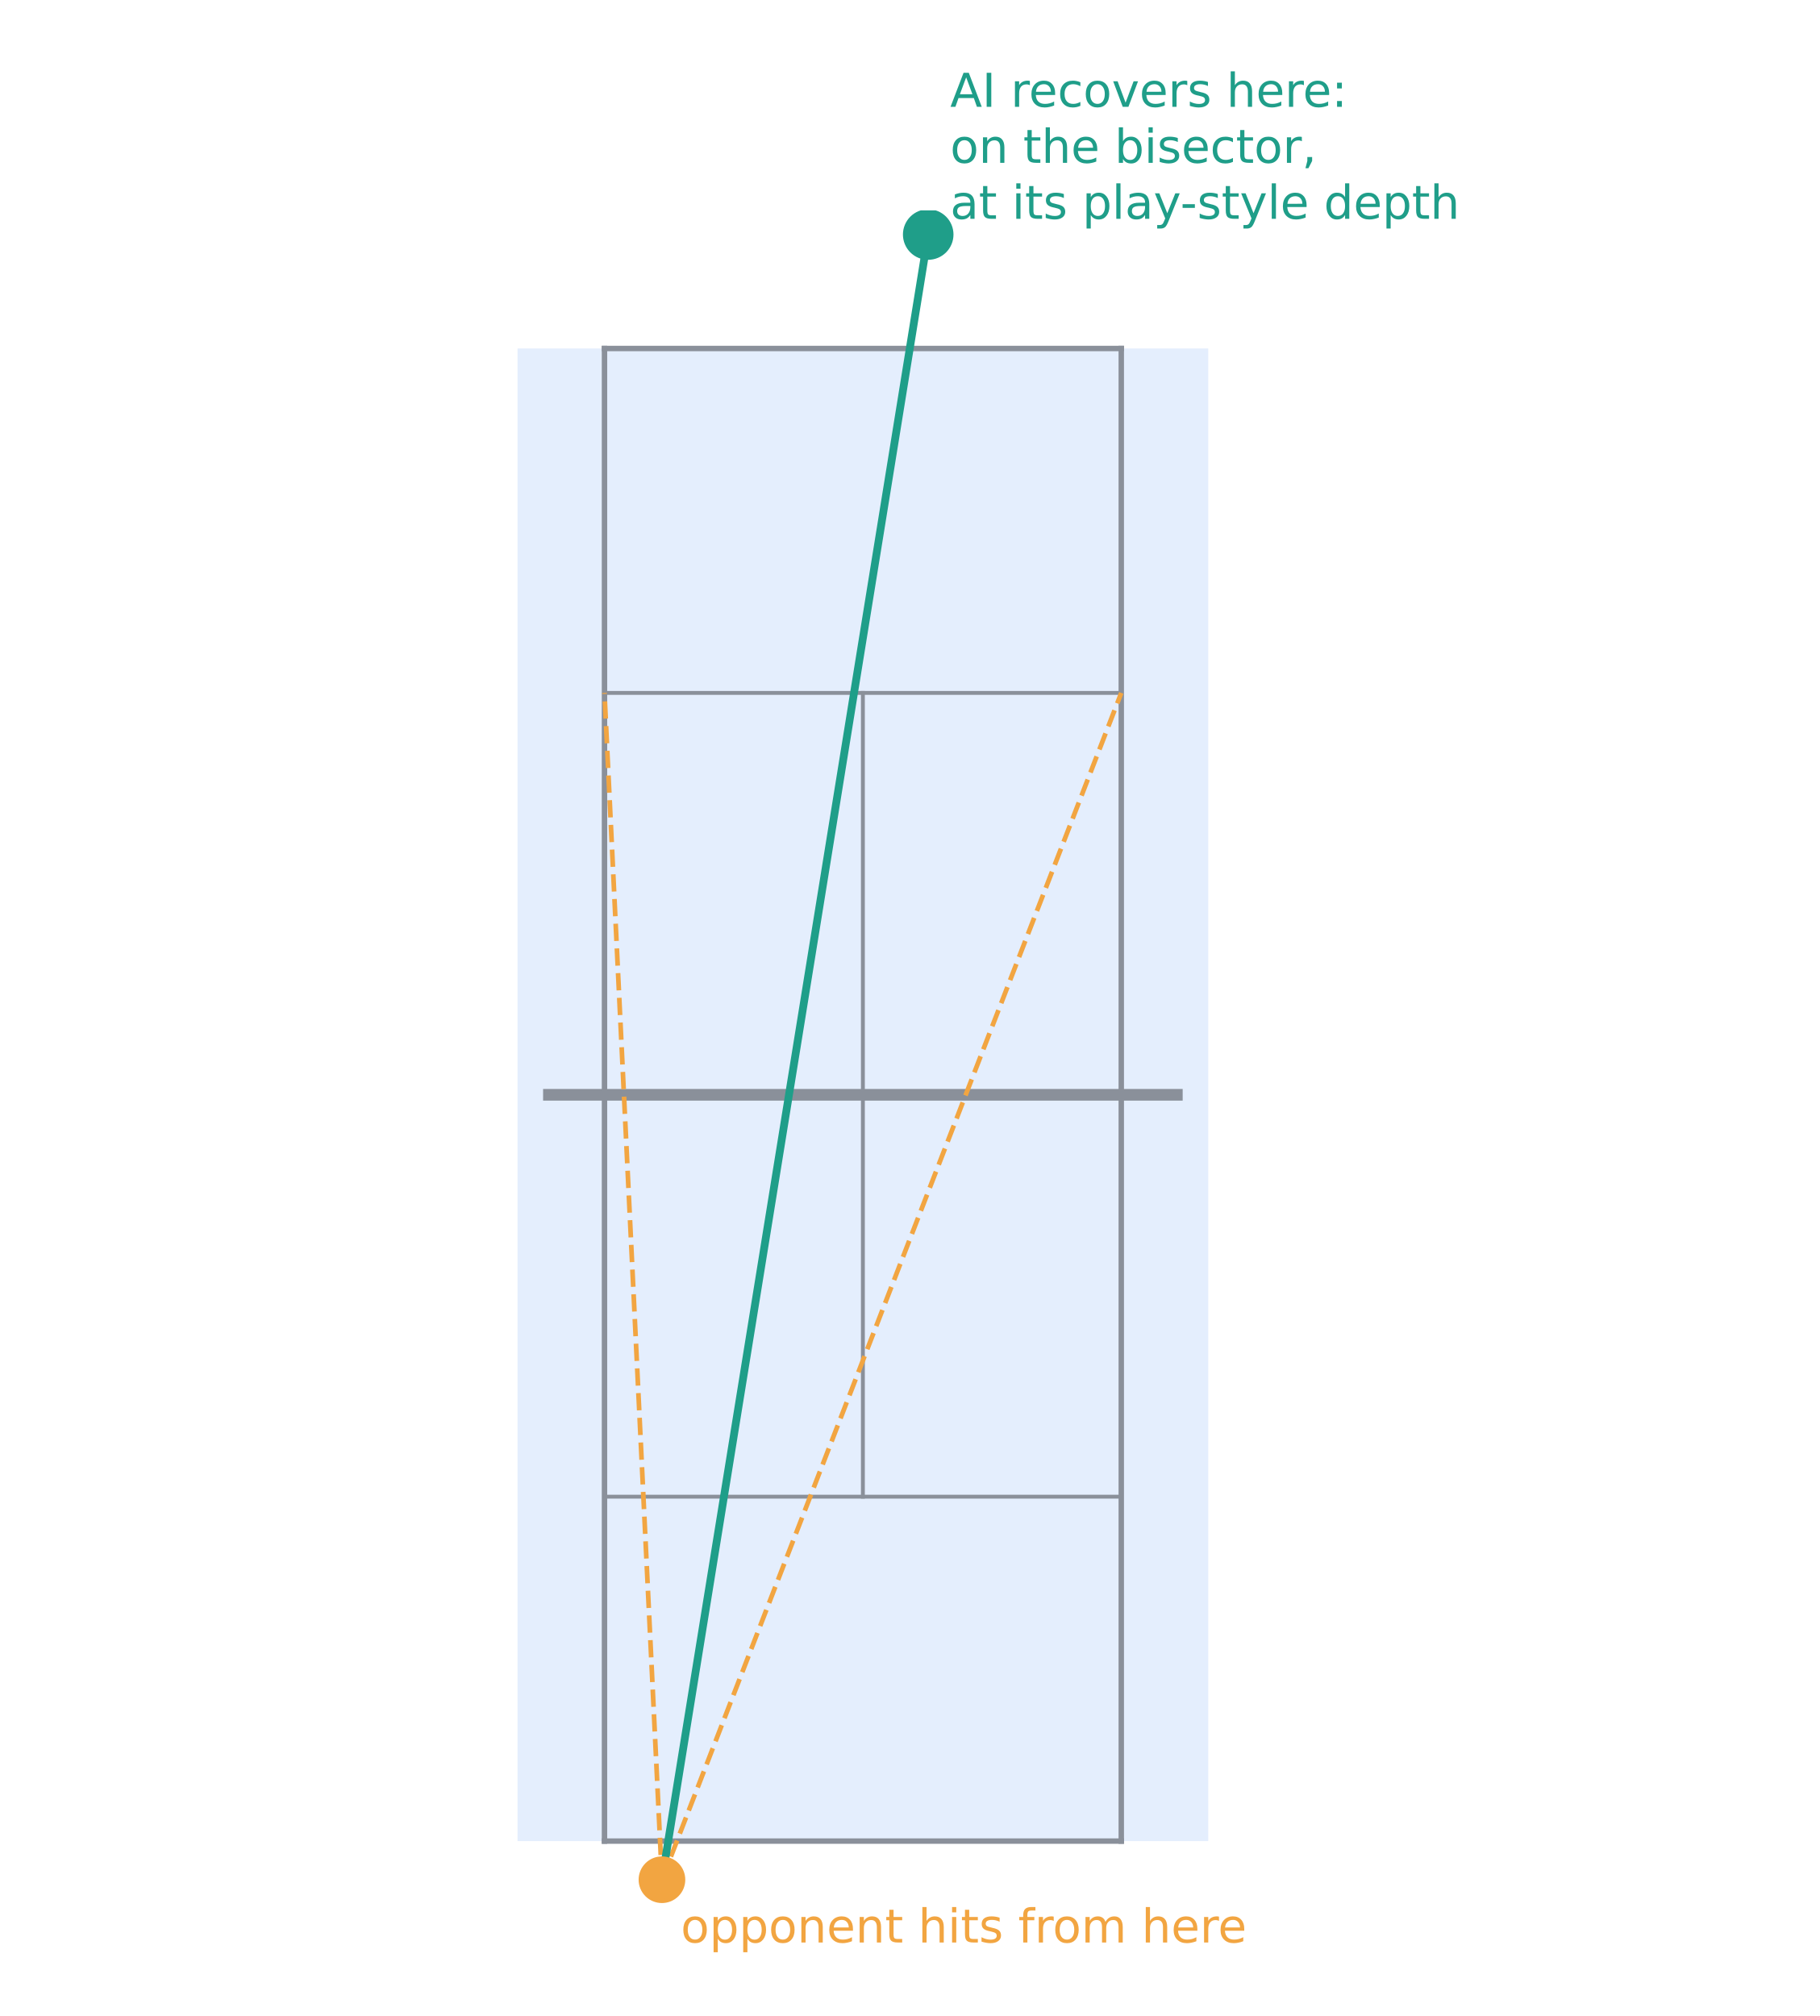
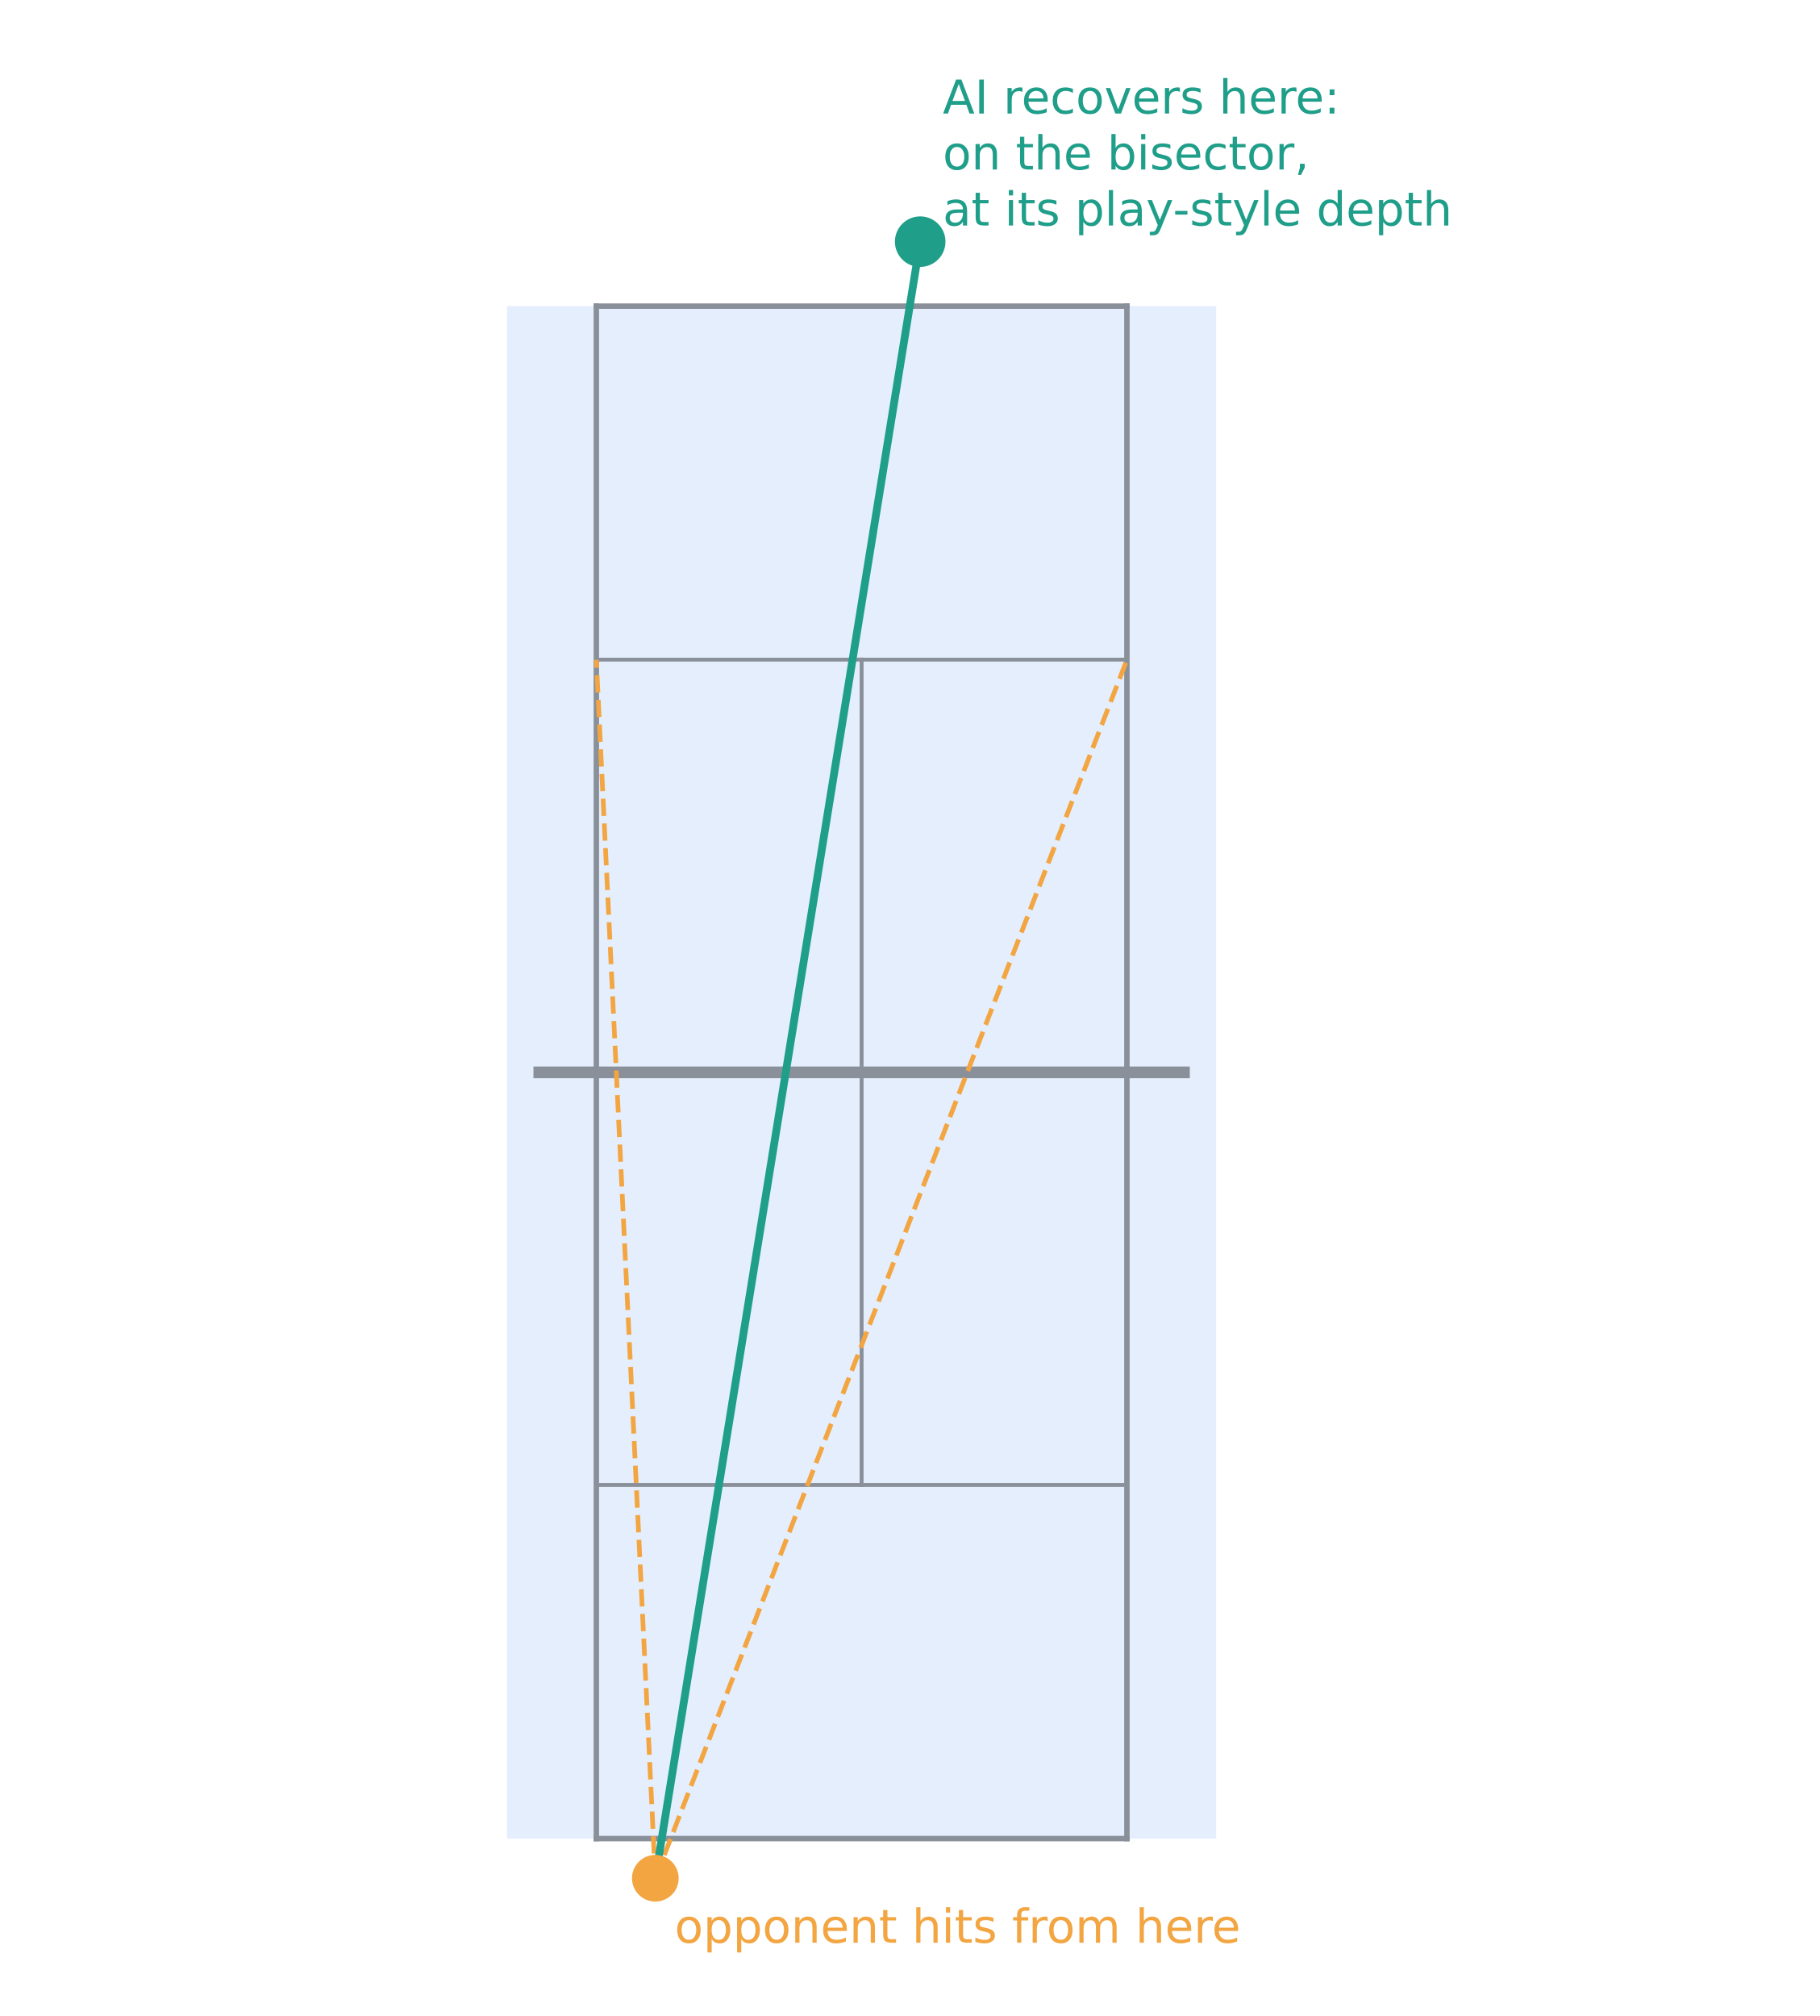
<svg xmlns="http://www.w3.org/2000/svg" xmlns:xlink="http://www.w3.org/1999/xlink" width="468pt" height="518.4pt" viewBox="0 0 468 518.4" version="1.1">
  <defs>
    <style type="text/css">*{stroke-linejoin: round; stroke-linecap: butt}</style>
  </defs>
  <g id="figure_1">
    <g id="patch_1">
      <path d="M 0 518.4  L 468 518.4  L 468 0  L 0 0  L 0 518.4  z " style="fill: none" />
    </g>
    <g id="axes_1">
      <g id="patch_2">
-         <path d="M 133.082 473.426  L 310.698 473.426  L 310.698 89.613  L 133.082 89.613  z " clip-path="url(#p871788c8e2)" style="fill: #3b82f6; fill-opacity: 0.133" />
+         <path d="M 130.387 472.779  L 312.746 472.779  L 312.746 78.719  L 130.387 78.719  z " clip-path="url(#p45b7a92e61)" style="fill: #3b82f6; fill-opacity: 0.133" />
      </g>
      <g id="line2d_1">
-         <path d="M 155.445 473.426  L 155.445 89.613  " clip-path="url(#p871788c8e2)" style="fill: none; stroke: #8a909a; stroke-width: 1.4; stroke-linecap: square" />
+         <path d="M 153.348 472.779  L 153.348 78.719  " clip-path="url(#p45b7a92e61)" style="fill: none; stroke: #8a909a; stroke-width: 1.4; stroke-linecap: square" />
      </g>
      <g id="line2d_2">
-         <path d="M 288.334 473.426  L 288.334 89.613  " clip-path="url(#p871788c8e2)" style="fill: none; stroke: #8a909a; stroke-width: 1.4; stroke-linecap: square" />
+         <path d="M 289.785 472.779  L 289.785 78.719  " clip-path="url(#p45b7a92e61)" style="fill: none; stroke: #8a909a; stroke-width: 1.4; stroke-linecap: square" />
      </g>
      <g id="line2d_3">
-         <path d="M 155.445 473.426  L 288.334 473.426  " clip-path="url(#p871788c8e2)" style="fill: none; stroke: #8a909a; stroke-width: 1.4; stroke-linecap: square" />
+         <path d="M 153.348 472.779  L 289.785 472.779  " clip-path="url(#p45b7a92e61)" style="fill: none; stroke: #8a909a; stroke-width: 1.4; stroke-linecap: square" />
      </g>
      <g id="line2d_4">
-         <path d="M 155.445 89.613  L 288.334 89.613  " clip-path="url(#p871788c8e2)" style="fill: none; stroke: #8a909a; stroke-width: 1.4; stroke-linecap: square" />
+         <path d="M 153.348 78.719  L 289.785 78.719  " clip-path="url(#p45b7a92e61)" style="fill: none; stroke: #8a909a; stroke-width: 1.4; stroke-linecap: square" />
      </g>
      <g id="line2d_5">
-         <path d="M 155.445 384.86  L 288.334 384.86  " clip-path="url(#p871788c8e2)" style="fill: none; stroke: #8a909a; stroke-linecap: square" />
+         <path d="M 153.348 381.848  L 289.785 381.848  " clip-path="url(#p45b7a92e61)" style="fill: none; stroke: #8a909a; stroke-linecap: square" />
      </g>
      <g id="line2d_6">
-         <path d="M 155.445 178.179  L 288.334 178.179  " clip-path="url(#p871788c8e2)" style="fill: none; stroke: #8a909a; stroke-linecap: square" />
+         <path d="M 153.348 169.649  L 289.785 169.649  " clip-path="url(#p45b7a92e61)" style="fill: none; stroke: #8a909a; stroke-linecap: square" />
      </g>
      <g id="line2d_7">
-         <path d="M 221.89 384.86  L 221.89 178.179  " clip-path="url(#p871788c8e2)" style="fill: none; stroke: #8a909a; stroke-linecap: square" />
+         <path d="M 221.566 381.848  L 221.566 169.649  " clip-path="url(#p45b7a92e61)" style="fill: none; stroke: #8a909a; stroke-linecap: square" />
      </g>
      <g id="line2d_8">
-         <path d="M 141.155 281.519  L 302.624 281.519  " clip-path="url(#p871788c8e2)" style="fill: none; stroke: #8a909a; stroke-width: 3; stroke-linecap: square" />
+         <path d="M 138.676 275.749  L 304.457 275.749  " clip-path="url(#p45b7a92e61)" style="fill: none; stroke: #8a909a; stroke-width: 3; stroke-linecap: square" />
      </g>
      <g id="line2d_9">
-         <path d="M 170.22 483.356  L 155.445 178.179  " clip-path="url(#p871788c8e2)" style="fill: none; stroke-dasharray: 4.44,1.92; stroke-dashoffset: 0; stroke: #f2a541; stroke-width: 1.2" />
+         <path d="M 168.517 482.975  L 153.348 169.649  " clip-path="url(#p45b7a92e61)" style="fill: none; stroke-dasharray: 4.44,1.92; stroke-dashoffset: 0; stroke: #f2a541; stroke-width: 1.2" />
      </g>
      <g id="line2d_10">
-         <path d="M 170.22 483.356  L 288.334 178.179  " clip-path="url(#p871788c8e2)" style="fill: none; stroke-dasharray: 4.44,1.92; stroke-dashoffset: 0; stroke: #f2a541; stroke-width: 1.2" />
+         <path d="M 168.517 482.975  L 289.785 169.649  " clip-path="url(#p45b7a92e61)" style="fill: none; stroke-dasharray: 4.44,1.92; stroke-dashoffset: 0; stroke: #f2a541; stroke-width: 1.2" />
      </g>
      <g id="line2d_11">
-         <path d="M 170.22 483.356  L 238.688 60.306  " clip-path="url(#p871788c8e2)" style="fill: none; stroke: #1f9e89; stroke-width: 2; stroke-linecap: square" />
+         <path d="M 168.517 482.975  L 236.626 62.141  " clip-path="url(#p45b7a92e61)" style="fill: none; stroke: #1f9e89; stroke-width: 2; stroke-linecap: square" />
      </g>
      <g id="line2d_12">
        <defs>
-           <path id="m43b9ee5230" d="M 0 5.5  C 1.459 5.5 2.858 4.92 3.889 3.889  C 4.92 2.858 5.5 1.459 5.5 0  C 5.5 -1.459 4.92 -2.858 3.889 -3.889  C 2.858 -4.92 1.459 -5.5 0 -5.5  C -1.459 -5.5 -2.858 -4.92 -3.889 -3.889  C -4.92 -2.858 -5.5 -1.459 -5.5 0  C -5.5 1.459 -4.92 2.858 -3.889 3.889  C -2.858 4.92 -1.459 5.5 0 5.5  z " style="stroke: #f2a541" />
+           <path id="m924abc13cb" d="M 0 5.5  C 1.459 5.5 2.858 4.92 3.889 3.889  C 4.92 2.858 5.5 1.459 5.5 0  C 5.5 -1.459 4.92 -2.858 3.889 -3.889  C 2.858 -4.92 1.459 -5.5 0 -5.5  C -1.459 -5.5 -2.858 -4.92 -3.889 -3.889  C -4.92 -2.858 -5.5 -1.459 -5.5 0  C -5.5 1.459 -4.92 2.858 -3.889 3.889  C -2.858 4.92 -1.459 5.5 0 5.5  z " style="stroke: #f2a541" />
        </defs>
-         <g clip-path="url(#p871788c8e2)">
-           <use xlink:href="#m43b9ee5230" x="170.22" y="483.356" style="fill: #f2a541; stroke: #f2a541" />
+         <g clip-path="url(#p45b7a92e61)">
+           <use xlink:href="#m924abc13cb" x="168.517" y="482.975" style="fill: #f2a541; stroke: #f2a541" />
        </g>
      </g>
      <g id="line2d_13">
        <defs>
-           <path id="mfba16c392a" d="M 0 6  C 1.591 6 3.117 5.368 4.243 4.243  C 5.368 3.117 6 1.591 6 0  C 6 -1.591 5.368 -3.117 4.243 -4.243  C 3.117 -5.368 1.591 -6 0 -6  C -1.591 -6 -3.117 -5.368 -4.243 -4.243  C -5.368 -3.117 -6 -1.591 -6 0  C -6 1.591 -5.368 3.117 -4.243 4.243  C -3.117 5.368 -1.591 6 0 6  z " style="stroke: #1f9e89" />
+           <path id="m78d8ea4e3f" d="M 0 6  C 1.591 6 3.117 5.368 4.243 4.243  C 5.368 3.117 6 1.591 6 0  C 6 -1.591 5.368 -3.117 4.243 -4.243  C 3.117 -5.368 1.591 -6 0 -6  C -1.591 -6 -3.117 -5.368 -4.243 -4.243  C -5.368 -3.117 -6 -1.591 -6 0  C -6 1.591 -5.368 3.117 -4.243 4.243  C -3.117 5.368 -1.591 6 0 6  z " style="stroke: #1f9e89" />
        </defs>
-         <g clip-path="url(#p871788c8e2)">
-           <use xlink:href="#mfba16c392a" x="238.688" y="60.306" style="fill: #1f9e89; stroke: #1f9e89" />
+         <g clip-path="url(#p45b7a92e61)">
+           <use xlink:href="#m78d8ea4e3f" x="236.626" y="62.141" style="fill: #1f9e89; stroke: #1f9e89" />
        </g>
      </g>
      <g id="text_1">
-         <text style="font-size: 12px; font-family: 'DejaVu Sans'; text-anchor: start; fill: #f2a541" x="175.064" y="499.503" transform="rotate(-0 175.0637 499.503)">opponent hits from here</text>
+         <text style="font-size: 12px; font-family: 'DejaVu Sans'; text-anchor: start; fill: #f2a541" x="173.49" y="499.553" transform="rotate(-0 173.4901 499.5526)">opponent hits from here</text>
      </g>
      <g id="text_2">
-         <text style="font-size: 12px; font-family: 'DejaVu Sans'; fill: #1f9e89" transform="translate(244.3394 27.46307)">AI recovers here:</text>
-         <text style="font-size: 12px; font-family: 'DejaVu Sans'; fill: #1f9e89" transform="translate(244.3394 41.86635)">on the bisector,</text>
-         <text style="font-size: 12px; font-family: 'DejaVu Sans'; fill: #1f9e89" transform="translate(244.3394 56.26963)">at its play-style depth</text>
+         <text style="font-size: 12px; font-family: 'DejaVu Sans'; fill: #1f9e89" transform="translate(242.4287 29.18957)">AI recovers here:</text>
+         <text style="font-size: 12px; font-family: 'DejaVu Sans'; fill: #1f9e89" transform="translate(242.4287 43.59286)">on the bisector,</text>
+         <text style="font-size: 12px; font-family: 'DejaVu Sans'; fill: #1f9e89" transform="translate(242.4287 57.99614)">at its play-style depth</text>
      </g>
    </g>
  </g>
  <defs>
-     <clipPath id="p871788c8e2">
-       <rect x="116.935" y="54.09" width="234.131" height="443.556" />
+     <clipPath id="p45b7a92e61">
+       <rect x="113.809" y="42.247" width="240.382" height="455.399" />
    </clipPath>
  </defs>
</svg>
